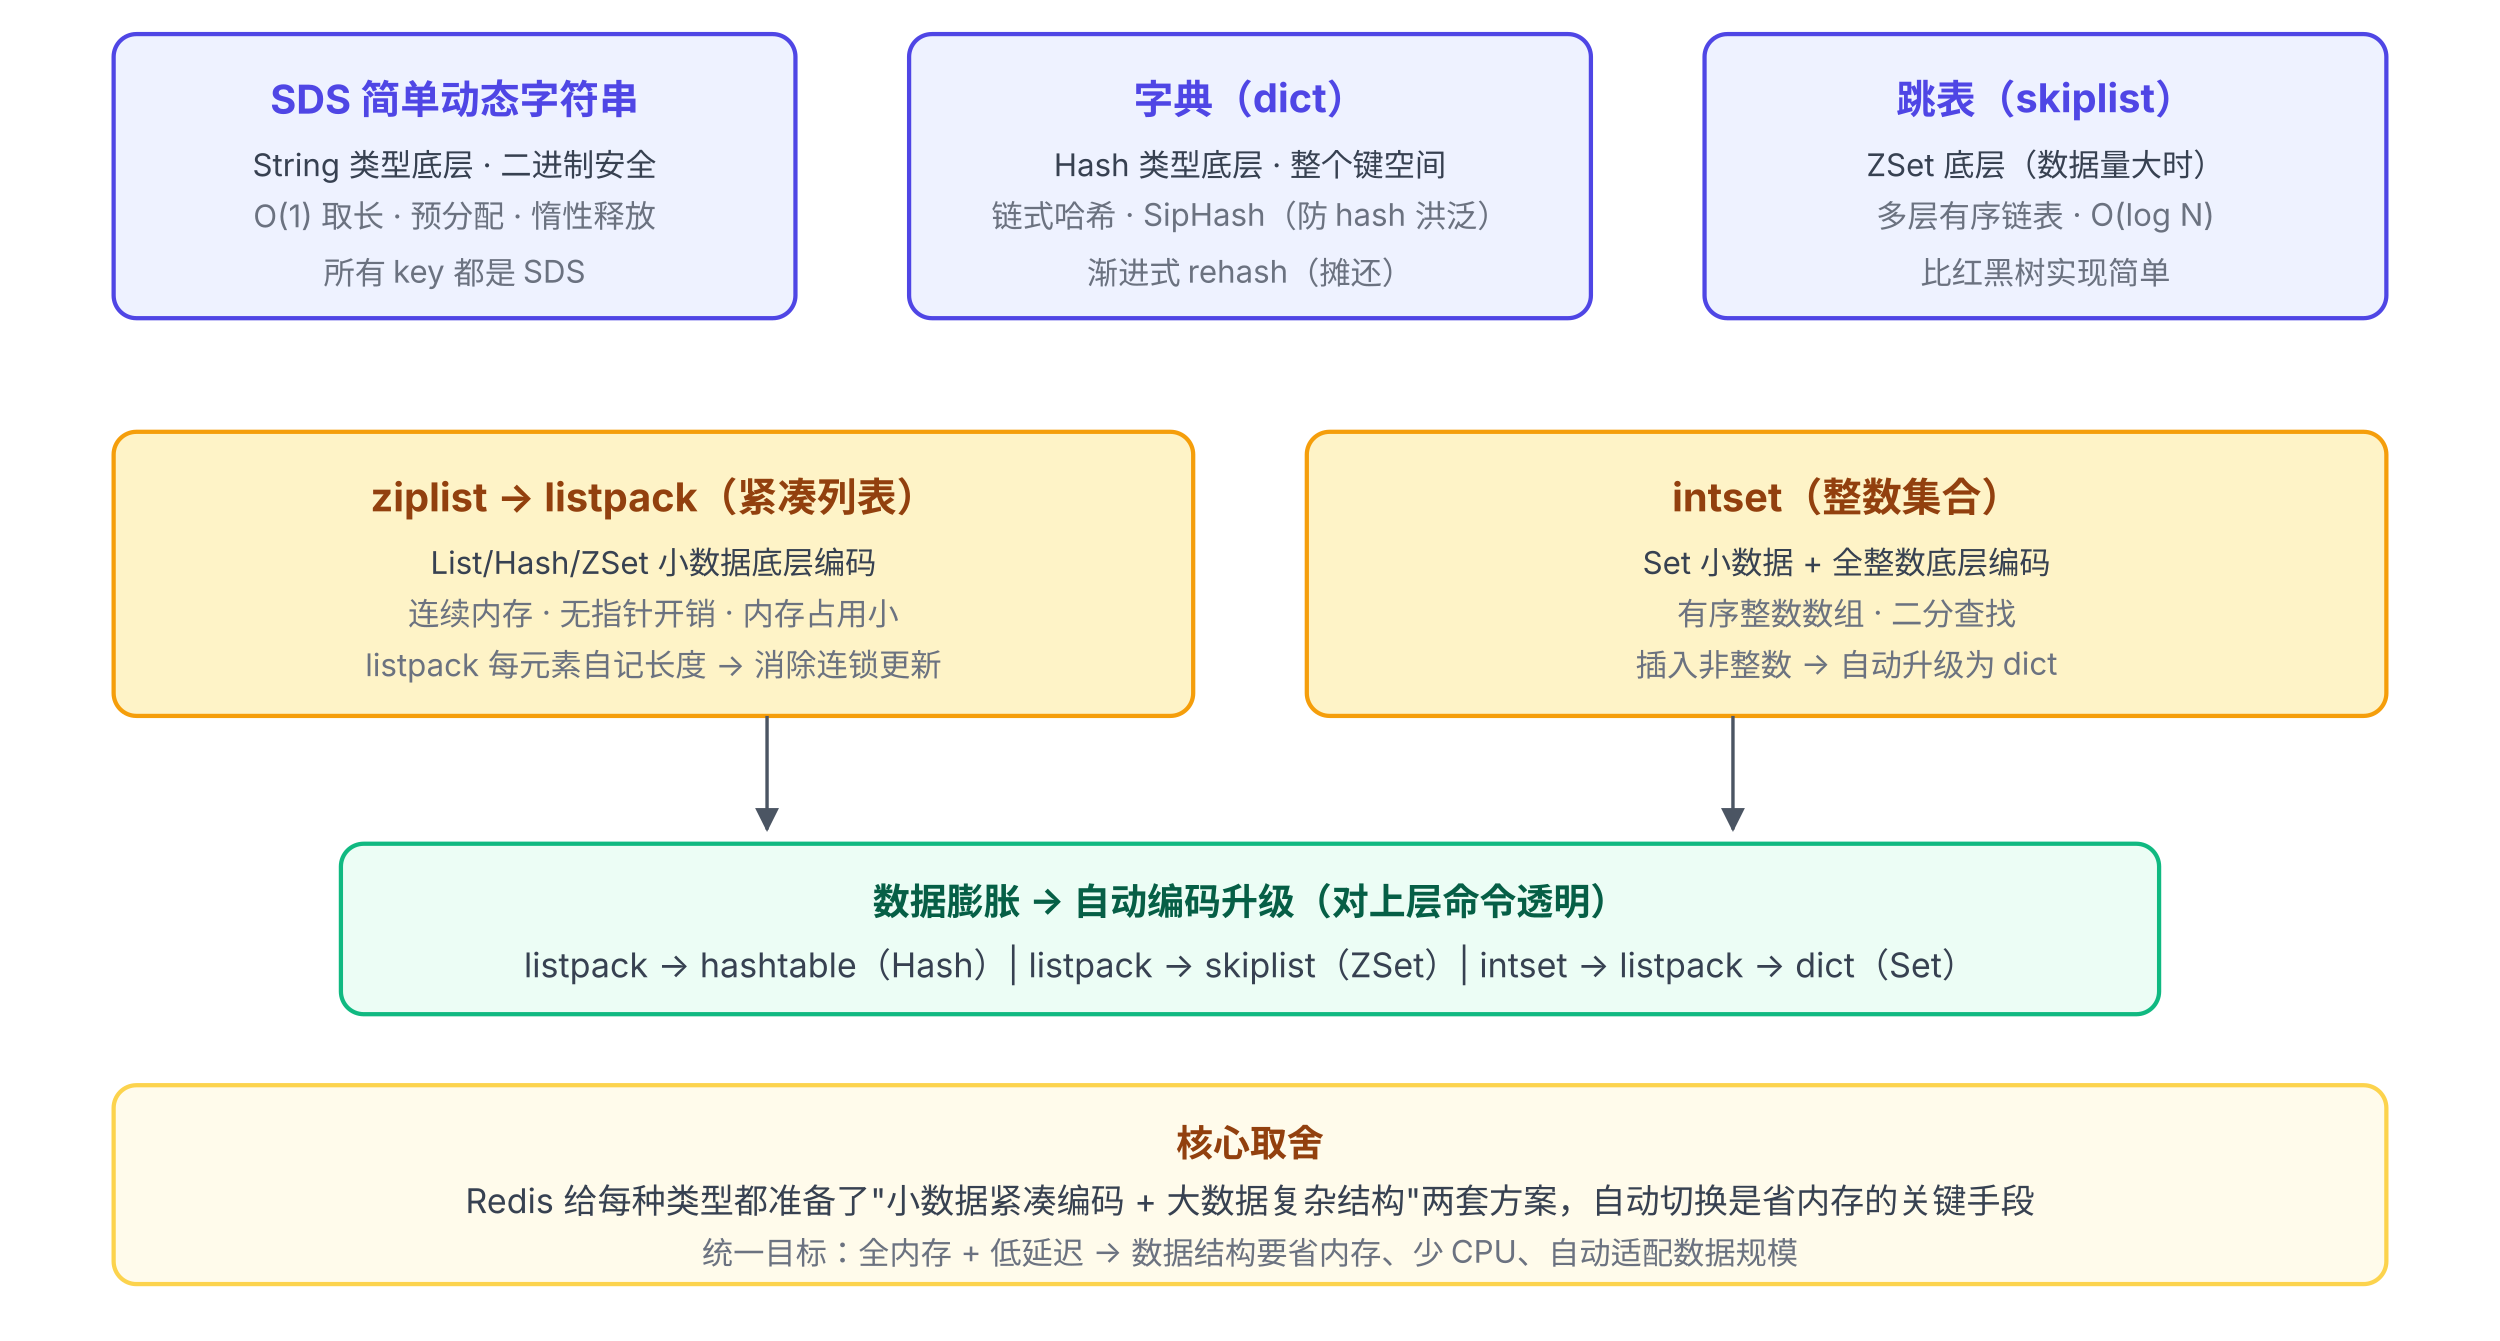
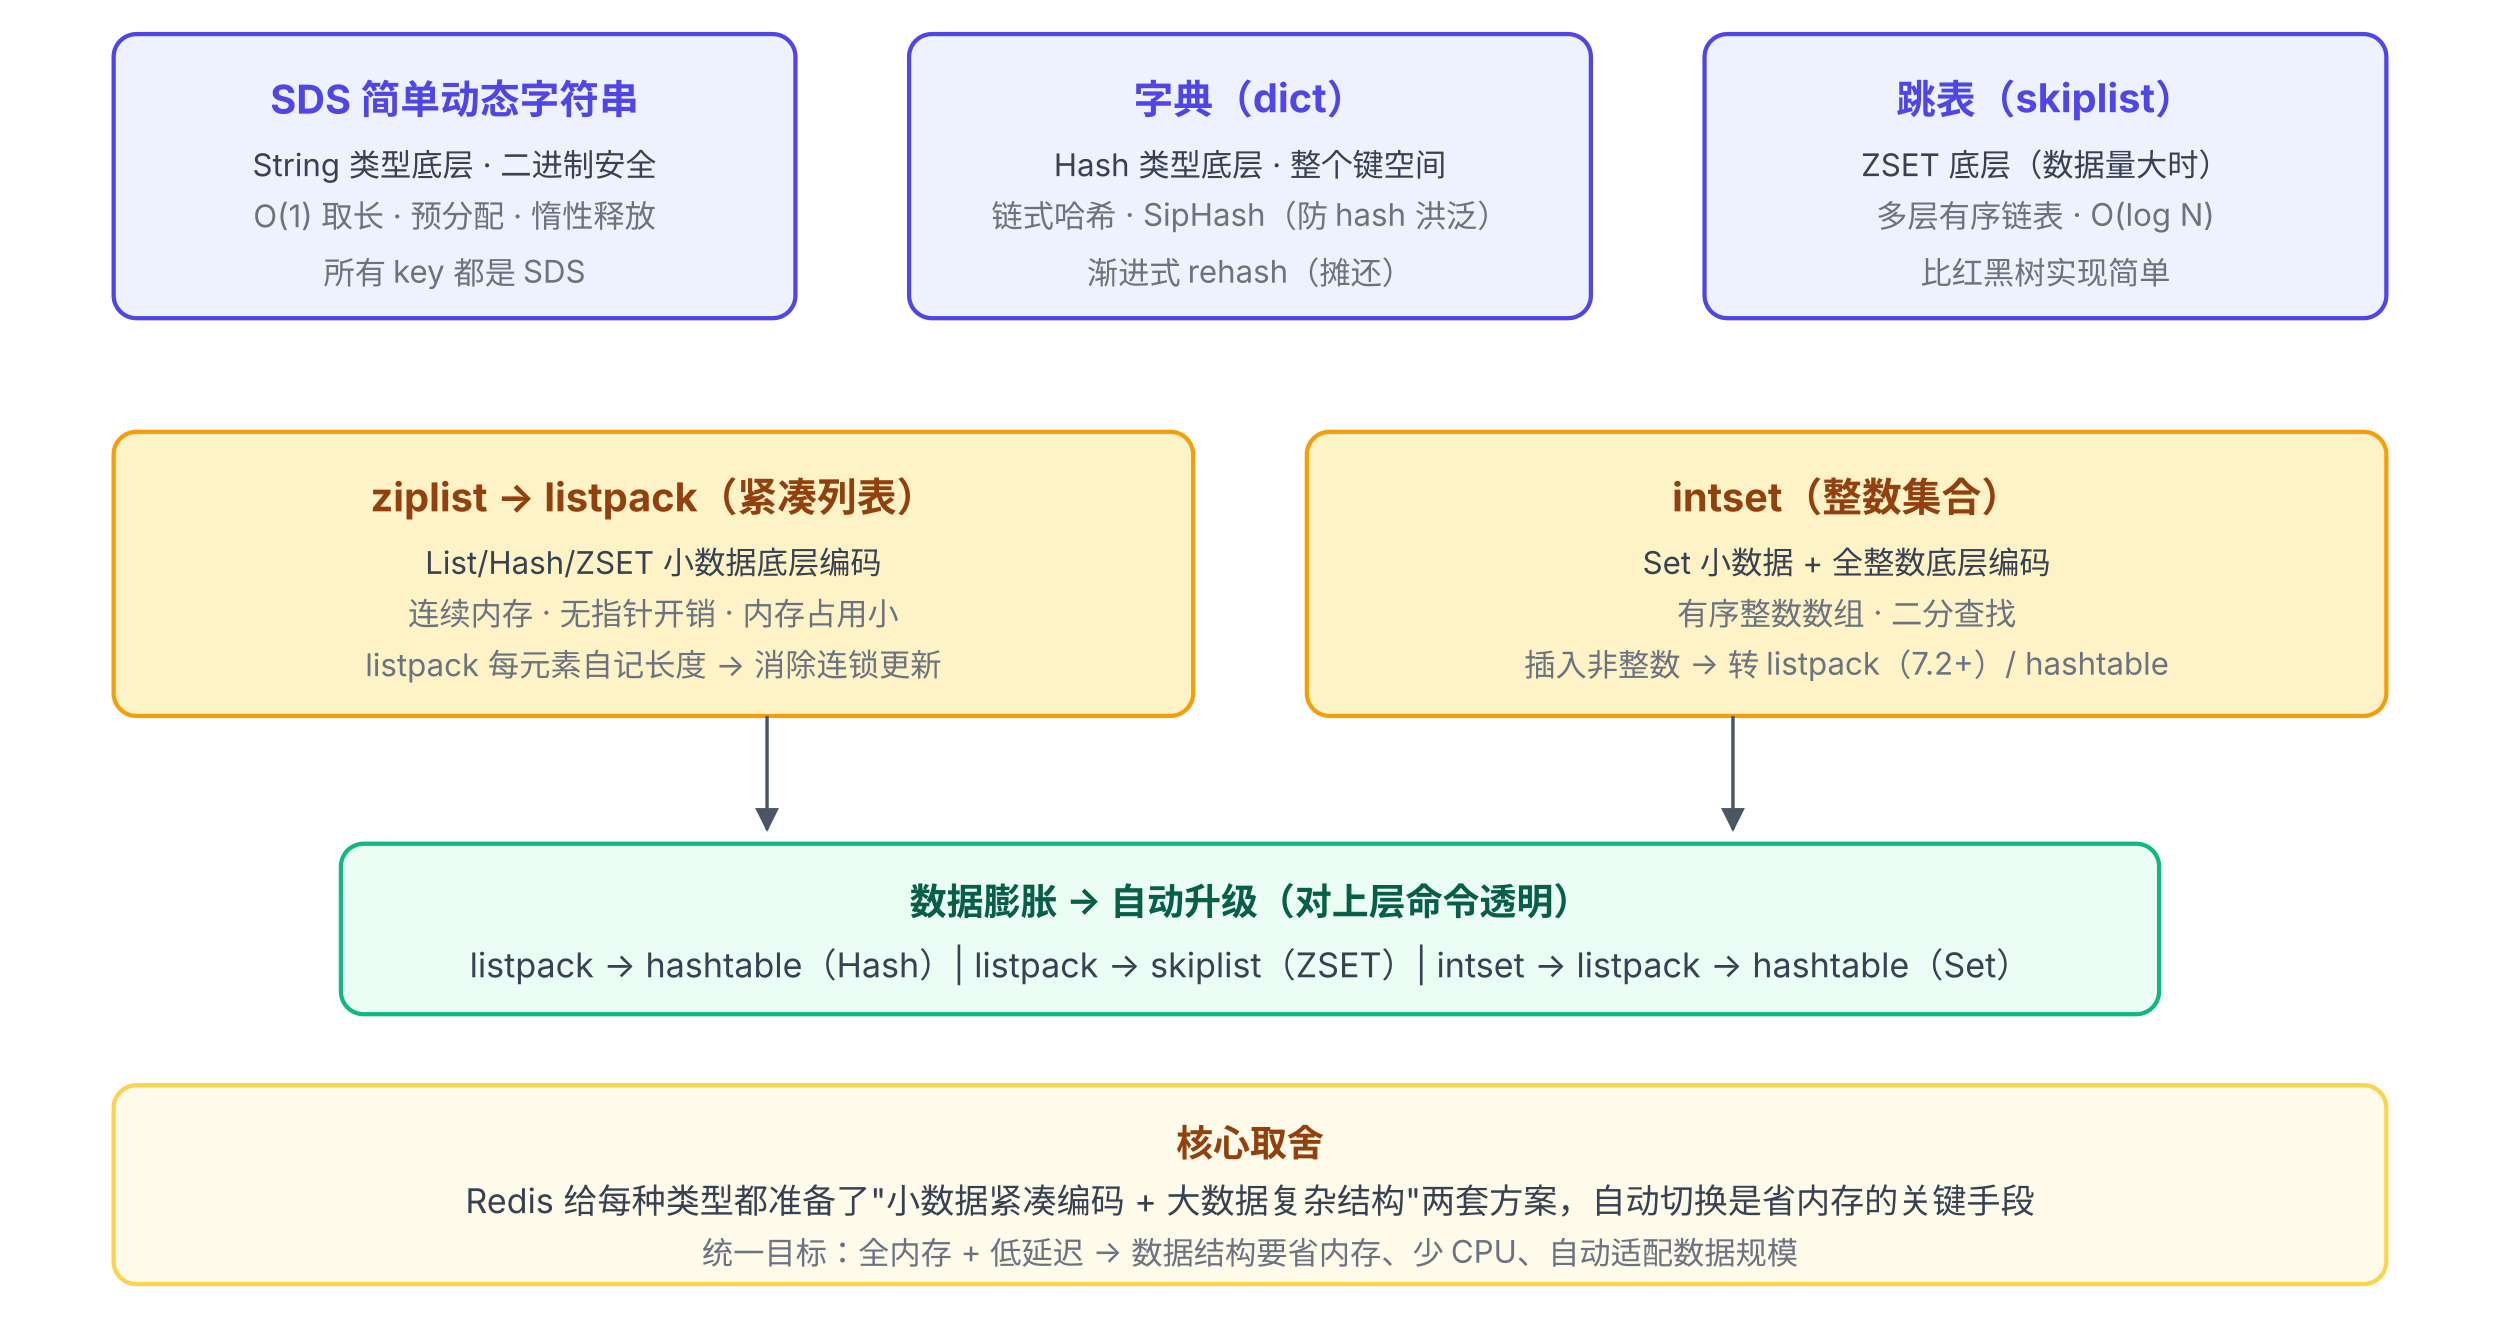
<svg xmlns="http://www.w3.org/2000/svg" viewBox="0 48 880 472" font-family="system-ui, -apple-system, 'PingFang SC', 'Microsoft YaHei', sans-serif">
  <defs>
    <marker id="arrow" viewBox="0 0 10 10" refX="9" refY="5" markerWidth="7" markerHeight="7" orient="auto-start-reverse">
      <path d="M0,0 L10,5 L0,10 z" fill="#4B5563" />
    </marker>
  </defs>
  <rect x="40" y="60" width="240" height="100" rx="8" fill="#EEF2FF" stroke="#4F46E5" stroke-width="1.5" />
  <text x="160" y="88" text-anchor="middle" font-size="14" font-weight="700" fill="#4F46E5">SDS 简单动态字符串</text>
  <text x="160" y="110" text-anchor="middle" font-size="11" fill="#374151">String 类型底层 · 二进制安全</text>
  <text x="160" y="128" text-anchor="middle" font-size="11" fill="#6B7280">O(1) 取长 · 预分配 · 惰性释放</text>
  <text x="160" y="148" text-anchor="middle" font-size="11" fill="#6B7280">所有 key 都是 SDS</text>
  <rect x="320" y="60" width="240" height="100" rx="8" fill="#EEF2FF" stroke="#4F46E5" stroke-width="1.5" />
  <text x="440" y="88" text-anchor="middle" font-size="14" font-weight="700" fill="#4F46E5">字典（dict）</text>
  <text x="440" y="110" text-anchor="middle" font-size="11" fill="#374151">Hash 类型底层 · 整个键空间</text>
  <text x="440" y="128" text-anchor="middle" font-size="11" fill="#6B7280">链式哈希 · SipHash（防 hash 洪泛）</text>
  <text x="440" y="148" text-anchor="middle" font-size="11" fill="#6B7280">渐进式 rehash（摊还）</text>
  <rect x="600" y="60" width="240" height="100" rx="8" fill="#EEF2FF" stroke="#4F46E5" stroke-width="1.5" />
  <text x="720" y="88" text-anchor="middle" font-size="14" font-weight="700" fill="#4F46E5">跳表（skiplist）</text>
-   <text x="720" y="110" text-anchor="middle" font-size="11" fill="#374151">ZSet 底层（数据量大时）</text>
+   <text x="720" y="110" text-anchor="middle" font-size="11" fill="#374151">ZSET 底层（数据量大时）</text>
  <text x="720" y="128" text-anchor="middle" font-size="11" fill="#6B7280">多层有序链表 · O(log N)</text>
  <text x="720" y="148" text-anchor="middle" font-size="11" fill="#6B7280">比红黑树实现简单</text>
  <rect x="40" y="200" width="380" height="100" rx="8" fill="#FEF3C7" stroke="#F59E0B" stroke-width="1.5" />
  <text x="230" y="228" text-anchor="middle" font-size="14" font-weight="700" fill="#92400E">ziplist → listpack（紧凑列表）</text>
-   <text x="230" y="250" text-anchor="middle" font-size="11" fill="#374151">List/Hash/ZSet 小数据底层编码</text>
+   <text x="230" y="250" text-anchor="middle" font-size="11" fill="#374151">List/Hash/ZSET 小数据底层编码</text>
  <text x="230" y="268" text-anchor="middle" font-size="11" fill="#6B7280">连续内存 · 无指针开销 · 内存占用小</text>
  <text x="230" y="286" text-anchor="middle" font-size="11" fill="#6B7280">listpack 每元素自记长度 → 消除连锁更新</text>
  <rect x="460" y="200" width="380" height="100" rx="8" fill="#FEF3C7" stroke="#F59E0B" stroke-width="1.5" />
  <text x="650" y="228" text-anchor="middle" font-size="14" font-weight="700" fill="#92400E">intset（整数集合）</text>
  <text x="650" y="250" text-anchor="middle" font-size="11" fill="#374151">Set 小数据 + 全整数底层编码</text>
  <text x="650" y="268" text-anchor="middle" font-size="11" fill="#6B7280">有序整数数组 · 二分查找</text>
-   <text x="650" y="286" text-anchor="middle" font-size="11" fill="#6B7280">插入非整数 → 自动升级为 dict</text>
+   <text x="650" y="286" text-anchor="middle" font-size="11" fill="#6B7280">插入非整数 → 转 listpack（7.2+）/ hashtable</text>
  <line x1="270" y1="300" x2="270" y2="340" stroke="#4B5563" stroke-width="1.2" marker-end="url(#arrow)" />
  <line x1="610" y1="300" x2="610" y2="340" stroke="#4B5563" stroke-width="1.2" marker-end="url(#arrow)" />
  <rect x="120" y="345" width="640" height="60" rx="8" fill="#ECFDF5" stroke="#10B981" stroke-width="1.5" />
-   <text x="440" y="370" text-anchor="middle" font-size="13" font-weight="700" fill="#065F46">数据膨胀 → 自动编码升级（对上层命令透明）</text>
-   <text x="440" y="392" text-anchor="middle" font-size="12" fill="#374151">listpack → hashtable（Hash）| listpack → skiplist（ZSet）| intset → listpack → dict（Set）</text>
+   <text x="440" y="370" text-anchor="middle" font-size="13" font-weight="700" fill="#065F46">数据膨胀 → 自动升级（对上层命令透明）</text>
+   <text x="440" y="392" text-anchor="middle" font-size="12" fill="#374151">listpack → hashtable（Hash）| listpack → skiplist（ZSET）| intset → listpack → hashtable（Set）</text>
  <rect x="40" y="430" width="800" height="70" rx="8" fill="#FFFBEB" stroke="#FCD34D" stroke-width="1.5" />
  <text x="440" y="455" text-anchor="middle" font-size="13" font-weight="700" fill="#92400E">核心取舍</text>
  <text x="440" y="475" text-anchor="middle" font-size="12" fill="#374151">Redis 给每种类型都准备了"小数据紧凑编码 + 大数据复杂结构"两套方案，自动切换是省内存的关键手段</text>
  <text x="440" y="493" text-anchor="middle" font-size="11" fill="#6B7280">统一目标：全内存 + 低延迟 → 数据结构要省内存、少 CPU、自动适配数据规模</text>
</svg>
